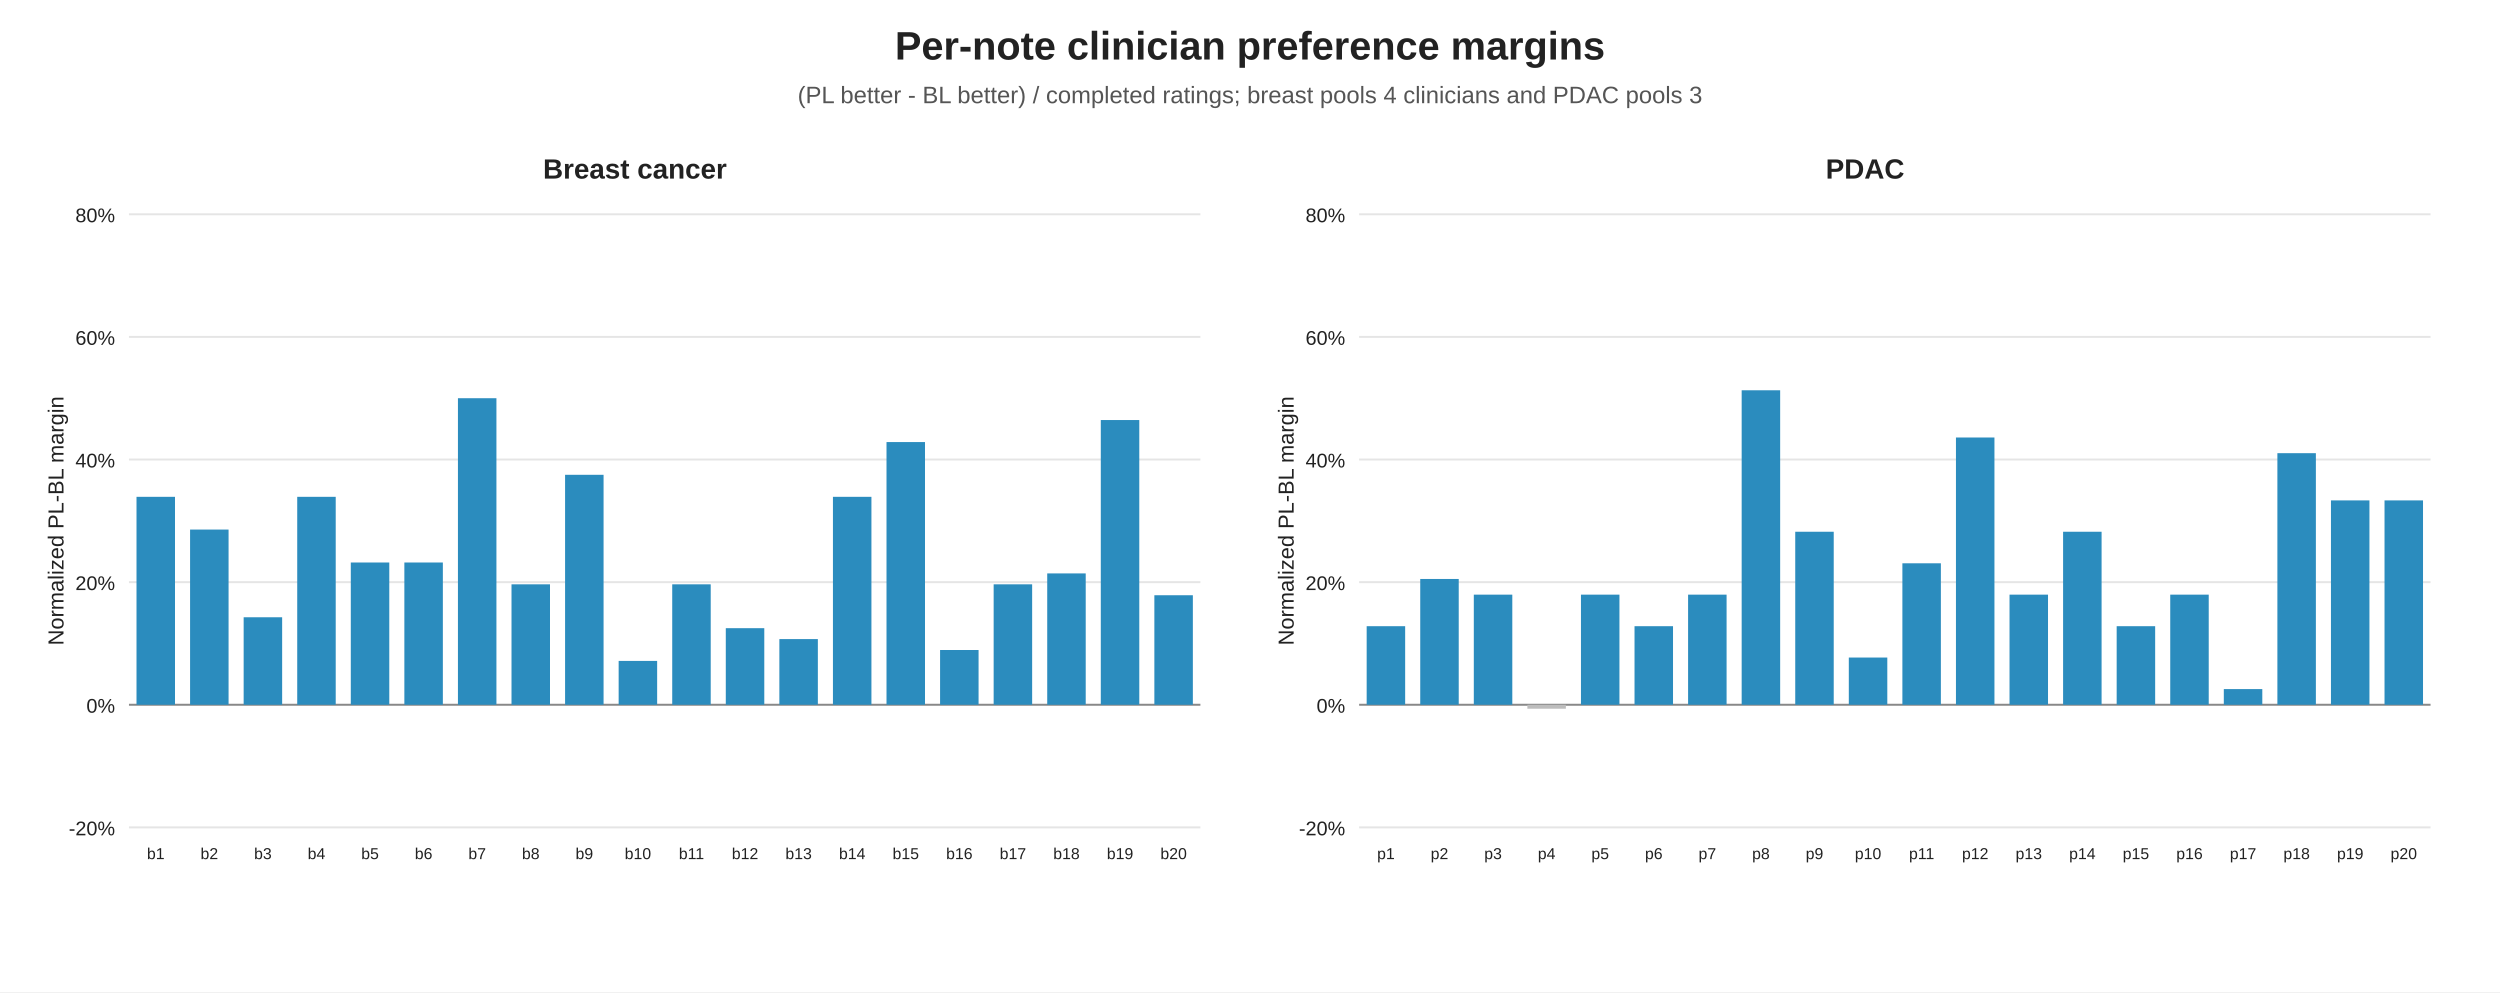
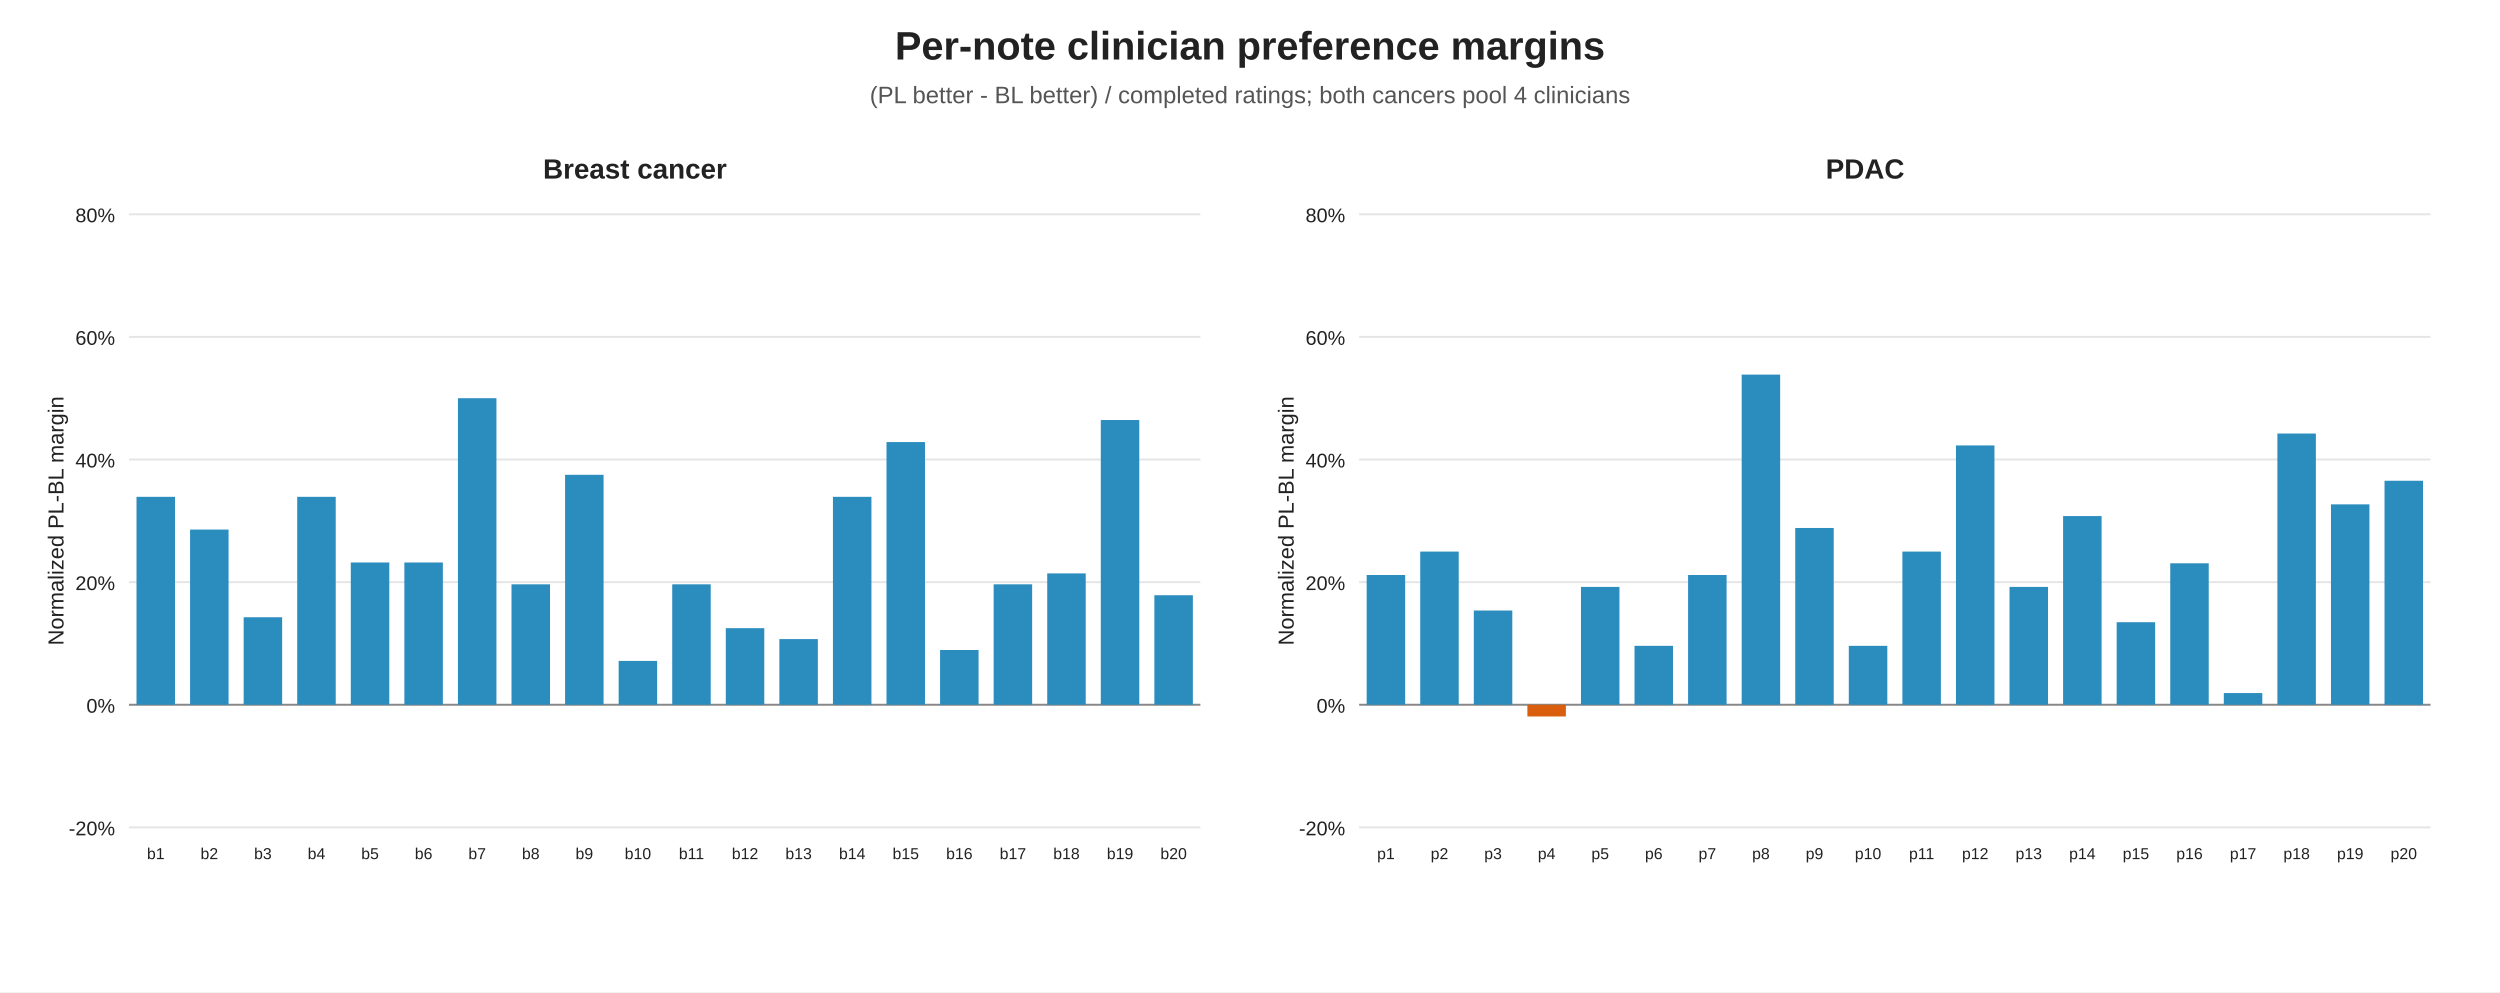
<svg xmlns="http://www.w3.org/2000/svg" width="1260" height="500" viewBox="0 0 1260 500">
  <rect width="100%" height="100%" fill="white" />
  <g font-family="Arial, Helvetica, sans-serif" fill="#222222">
    <text x="630.0" y="30" text-anchor="middle" font-size="20" font-weight="700">Per-note clinician preference margins</text>
-     <text x="630.0" y="52" text-anchor="middle" font-size="12" fill="#555555">(PL better - BL better) / completed ratings; breast pools 4 clinicians and PDAC pools 3</text>
+     <text x="630.0" y="52" text-anchor="middle" font-size="12" fill="#555555">(PL better - BL better) / completed ratings; both cancers pool 4 clinicians</text>
    <text x="320.0" y="90" text-anchor="middle" font-size="14" font-weight="700">Breast cancer</text>
    <line x1="65" y1="417.0" x2="605" y2="417.0" stroke="#E5E5E5" />
    <text x="58" y="421.0" text-anchor="end" font-size="10">-20%</text>
    <line x1="65" y1="355.2" x2="605" y2="355.2" stroke="#888888" />
    <text x="58" y="359.2" text-anchor="end" font-size="10">0%</text>
    <line x1="65" y1="293.4" x2="605" y2="293.4" stroke="#E5E5E5" />
    <text x="58" y="297.4" text-anchor="end" font-size="10">20%</text>
    <line x1="65" y1="231.6" x2="605" y2="231.6" stroke="#E5E5E5" />
    <text x="58" y="235.6" text-anchor="end" font-size="10">40%</text>
    <line x1="65" y1="169.8" x2="605" y2="169.8" stroke="#E5E5E5" />
    <text x="58" y="173.8" text-anchor="end" font-size="10">60%</text>
    <line x1="65" y1="108.0" x2="605" y2="108.0" stroke="#E5E5E5" />
    <text x="58" y="112.0" text-anchor="end" font-size="10">80%</text>
    <rect x="68.8" y="250.4" width="19.4" height="104.8" fill="#2B8CBE" />
    <text x="78.5" y="433" text-anchor="middle" font-size="8">b1</text>
    <rect x="95.8" y="266.9" width="19.4" height="88.3" fill="#2B8CBE" />
    <text x="105.5" y="433" text-anchor="middle" font-size="8">b2</text>
    <rect x="122.8" y="311.1" width="19.4" height="44.1" fill="#2B8CBE" />
    <text x="132.5" y="433" text-anchor="middle" font-size="8">b3</text>
    <rect x="149.8" y="250.4" width="19.4" height="104.8" fill="#2B8CBE" />
    <text x="159.5" y="433" text-anchor="middle" font-size="8">b4</text>
    <rect x="176.8" y="283.5" width="19.4" height="71.7" fill="#2B8CBE" />
    <text x="186.5" y="433" text-anchor="middle" font-size="8">b5</text>
    <rect x="203.8" y="283.5" width="19.4" height="71.7" fill="#2B8CBE" />
    <text x="213.5" y="433" text-anchor="middle" font-size="8">b6</text>
    <rect x="230.8" y="200.7" width="19.4" height="154.5" fill="#2B8CBE" />
    <text x="240.5" y="433" text-anchor="middle" font-size="8">b7</text>
    <rect x="257.8" y="294.5" width="19.4" height="60.7" fill="#2B8CBE" />
    <text x="267.5" y="433" text-anchor="middle" font-size="8">b8</text>
    <rect x="284.8" y="239.3" width="19.4" height="115.9" fill="#2B8CBE" />
    <text x="294.5" y="433" text-anchor="middle" font-size="8">b9</text>
    <rect x="311.8" y="333.1" width="19.4" height="22.1" fill="#2B8CBE" />
    <text x="321.5" y="433" text-anchor="middle" font-size="8">b10</text>
    <rect x="338.8" y="294.5" width="19.4" height="60.7" fill="#2B8CBE" />
    <text x="348.5" y="433" text-anchor="middle" font-size="8">b11</text>
    <rect x="365.8" y="316.6" width="19.4" height="38.6" fill="#2B8CBE" />
    <text x="375.5" y="433" text-anchor="middle" font-size="8">b12</text>
    <rect x="392.8" y="322.1" width="19.4" height="33.1" fill="#2B8CBE" />
    <text x="402.5" y="433" text-anchor="middle" font-size="8">b13</text>
    <rect x="419.8" y="250.4" width="19.4" height="104.8" fill="#2B8CBE" />
    <text x="429.5" y="433" text-anchor="middle" font-size="8">b14</text>
    <rect x="446.8" y="222.8" width="19.4" height="132.4" fill="#2B8CBE" />
    <text x="456.5" y="433" text-anchor="middle" font-size="8">b15</text>
    <rect x="473.8" y="327.6" width="19.4" height="27.6" fill="#2B8CBE" />
    <text x="483.5" y="433" text-anchor="middle" font-size="8">b16</text>
    <rect x="500.8" y="294.5" width="19.4" height="60.7" fill="#2B8CBE" />
    <text x="510.5" y="433" text-anchor="middle" font-size="8">b17</text>
    <rect x="527.8" y="289.0" width="19.4" height="66.2" fill="#2B8CBE" />
    <text x="537.5" y="433" text-anchor="middle" font-size="8">b18</text>
    <rect x="554.8" y="211.7" width="19.4" height="143.5" fill="#2B8CBE" />
    <text x="564.5" y="433" text-anchor="middle" font-size="8">b19</text>
    <rect x="581.8" y="300.0" width="19.4" height="55.2" fill="#2B8CBE" />
    <text x="591.5" y="433" text-anchor="middle" font-size="8">b20</text>
    <text x="32" y="262.5" text-anchor="middle" font-size="11" transform="rotate(-90 32 262.5)">Normalized PL-BL margin</text>
    <text x="940.0" y="90" text-anchor="middle" font-size="14" font-weight="700">PDAC</text>
    <line x1="685" y1="417.0" x2="1225" y2="417.0" stroke="#E5E5E5" />
    <text x="678" y="421.0" text-anchor="end" font-size="10">-20%</text>
    <line x1="685" y1="355.2" x2="1225" y2="355.2" stroke="#888888" />
    <text x="678" y="359.2" text-anchor="end" font-size="10">0%</text>
    <line x1="685" y1="293.4" x2="1225" y2="293.4" stroke="#E5E5E5" />
    <text x="678" y="297.4" text-anchor="end" font-size="10">20%</text>
    <line x1="685" y1="231.6" x2="1225" y2="231.6" stroke="#E5E5E5" />
    <text x="678" y="235.6" text-anchor="end" font-size="10">40%</text>
    <line x1="685" y1="169.8" x2="1225" y2="169.8" stroke="#E5E5E5" />
    <text x="678" y="173.8" text-anchor="end" font-size="10">60%</text>
    <line x1="685" y1="108.0" x2="1225" y2="108.0" stroke="#E5E5E5" />
    <text x="678" y="112.0" text-anchor="end" font-size="10">80%</text>
-     <rect x="688.8" y="315.6" width="19.4" height="39.6" fill="#2B8CBE" />
+     <rect x="688.8" y="289.8" width="19.4" height="65.4" fill="#2B8CBE" />
    <text x="698.5" y="433" text-anchor="middle" font-size="8">p1</text>
-     <rect x="715.8" y="291.8" width="19.4" height="63.4" fill="#2B8CBE" />
+     <rect x="715.8" y="278.0" width="19.4" height="77.2" fill="#2B8CBE" />
    <text x="725.5" y="433" text-anchor="middle" font-size="8">p2</text>
-     <rect x="742.8" y="299.7" width="19.4" height="55.5" fill="#2B8CBE" />
+     <rect x="742.8" y="307.7" width="19.4" height="47.5" fill="#2B8CBE" />
    <text x="752.5" y="433" text-anchor="middle" font-size="8">p3</text>
-     <rect x="769.8" y="355.2" width="19.4" height="2.0" fill="#BDBDBD" />
+     <rect x="769.8" y="355.2" width="19.4" height="5.9" fill="#D95F0E" />
    <text x="779.5" y="433" text-anchor="middle" font-size="8">p4</text>
-     <rect x="796.8" y="299.7" width="19.4" height="55.5" fill="#2B8CBE" />
+     <rect x="796.8" y="295.8" width="19.4" height="59.4" fill="#2B8CBE" />
    <text x="806.5" y="433" text-anchor="middle" font-size="8">p5</text>
-     <rect x="823.8" y="315.6" width="19.4" height="39.6" fill="#2B8CBE" />
+     <rect x="823.8" y="325.5" width="19.4" height="29.7" fill="#2B8CBE" />
    <text x="833.5" y="433" text-anchor="middle" font-size="8">p6</text>
-     <rect x="850.8" y="299.7" width="19.4" height="55.5" fill="#2B8CBE" />
+     <rect x="850.8" y="289.8" width="19.4" height="65.4" fill="#2B8CBE" />
    <text x="860.5" y="433" text-anchor="middle" font-size="8">p7</text>
-     <rect x="877.8" y="196.7" width="19.4" height="158.5" fill="#2B8CBE" />
+     <rect x="877.8" y="188.8" width="19.4" height="166.4" fill="#2B8CBE" />
    <text x="887.5" y="433" text-anchor="middle" font-size="8">p8</text>
-     <rect x="904.8" y="268.0" width="19.4" height="87.2" fill="#2B8CBE" />
+     <rect x="904.8" y="266.1" width="19.4" height="89.1" fill="#2B8CBE" />
    <text x="914.5" y="433" text-anchor="middle" font-size="8">p9</text>
-     <rect x="931.8" y="331.4" width="19.4" height="23.8" fill="#2B8CBE" />
+     <rect x="931.8" y="325.5" width="19.4" height="29.7" fill="#2B8CBE" />
    <text x="941.5" y="433" text-anchor="middle" font-size="8">p10</text>
-     <rect x="958.8" y="283.9" width="19.4" height="71.3" fill="#2B8CBE" />
+     <rect x="958.8" y="278.0" width="19.4" height="77.2" fill="#2B8CBE" />
    <text x="968.5" y="433" text-anchor="middle" font-size="8">p11</text>
-     <rect x="985.8" y="220.5" width="19.4" height="134.7" fill="#2B8CBE" />
+     <rect x="985.8" y="224.5" width="19.4" height="130.7" fill="#2B8CBE" />
    <text x="995.5" y="433" text-anchor="middle" font-size="8">p12</text>
-     <rect x="1012.8" y="299.7" width="19.4" height="55.5" fill="#2B8CBE" />
+     <rect x="1012.8" y="295.8" width="19.4" height="59.4" fill="#2B8CBE" />
    <text x="1022.5" y="433" text-anchor="middle" font-size="8">p13</text>
-     <rect x="1039.8" y="268.0" width="19.4" height="87.2" fill="#2B8CBE" />
+     <rect x="1039.8" y="260.1" width="19.4" height="95.1" fill="#2B8CBE" />
    <text x="1049.5" y="433" text-anchor="middle" font-size="8">p14</text>
-     <rect x="1066.8" y="315.6" width="19.4" height="39.6" fill="#2B8CBE" />
+     <rect x="1066.8" y="313.6" width="19.4" height="41.6" fill="#2B8CBE" />
    <text x="1076.5" y="433" text-anchor="middle" font-size="8">p15</text>
-     <rect x="1093.8" y="299.7" width="19.4" height="55.5" fill="#2B8CBE" />
+     <rect x="1093.8" y="283.9" width="19.4" height="71.3" fill="#2B8CBE" />
    <text x="1103.5" y="433" text-anchor="middle" font-size="8">p16</text>
-     <rect x="1120.8" y="347.3" width="19.4" height="7.9" fill="#2B8CBE" />
+     <rect x="1120.8" y="349.3" width="19.4" height="5.9" fill="#2B8CBE" />
    <text x="1130.5" y="433" text-anchor="middle" font-size="8">p17</text>
-     <rect x="1147.8" y="228.4" width="19.4" height="126.8" fill="#2B8CBE" />
+     <rect x="1147.8" y="218.5" width="19.4" height="136.7" fill="#2B8CBE" />
    <text x="1157.5" y="433" text-anchor="middle" font-size="8">p18</text>
-     <rect x="1174.8" y="252.2" width="19.4" height="103.0" fill="#2B8CBE" />
+     <rect x="1174.8" y="254.2" width="19.4" height="101.0" fill="#2B8CBE" />
    <text x="1184.5" y="433" text-anchor="middle" font-size="8">p19</text>
-     <rect x="1201.8" y="252.2" width="19.4" height="103.0" fill="#2B8CBE" />
+     <rect x="1201.8" y="242.3" width="19.4" height="112.9" fill="#2B8CBE" />
    <text x="1211.5" y="433" text-anchor="middle" font-size="8">p20</text>
    <text x="652" y="262.5" text-anchor="middle" font-size="11" transform="rotate(-90 652 262.5)">Normalized PL-BL margin</text>
  </g>
</svg>
